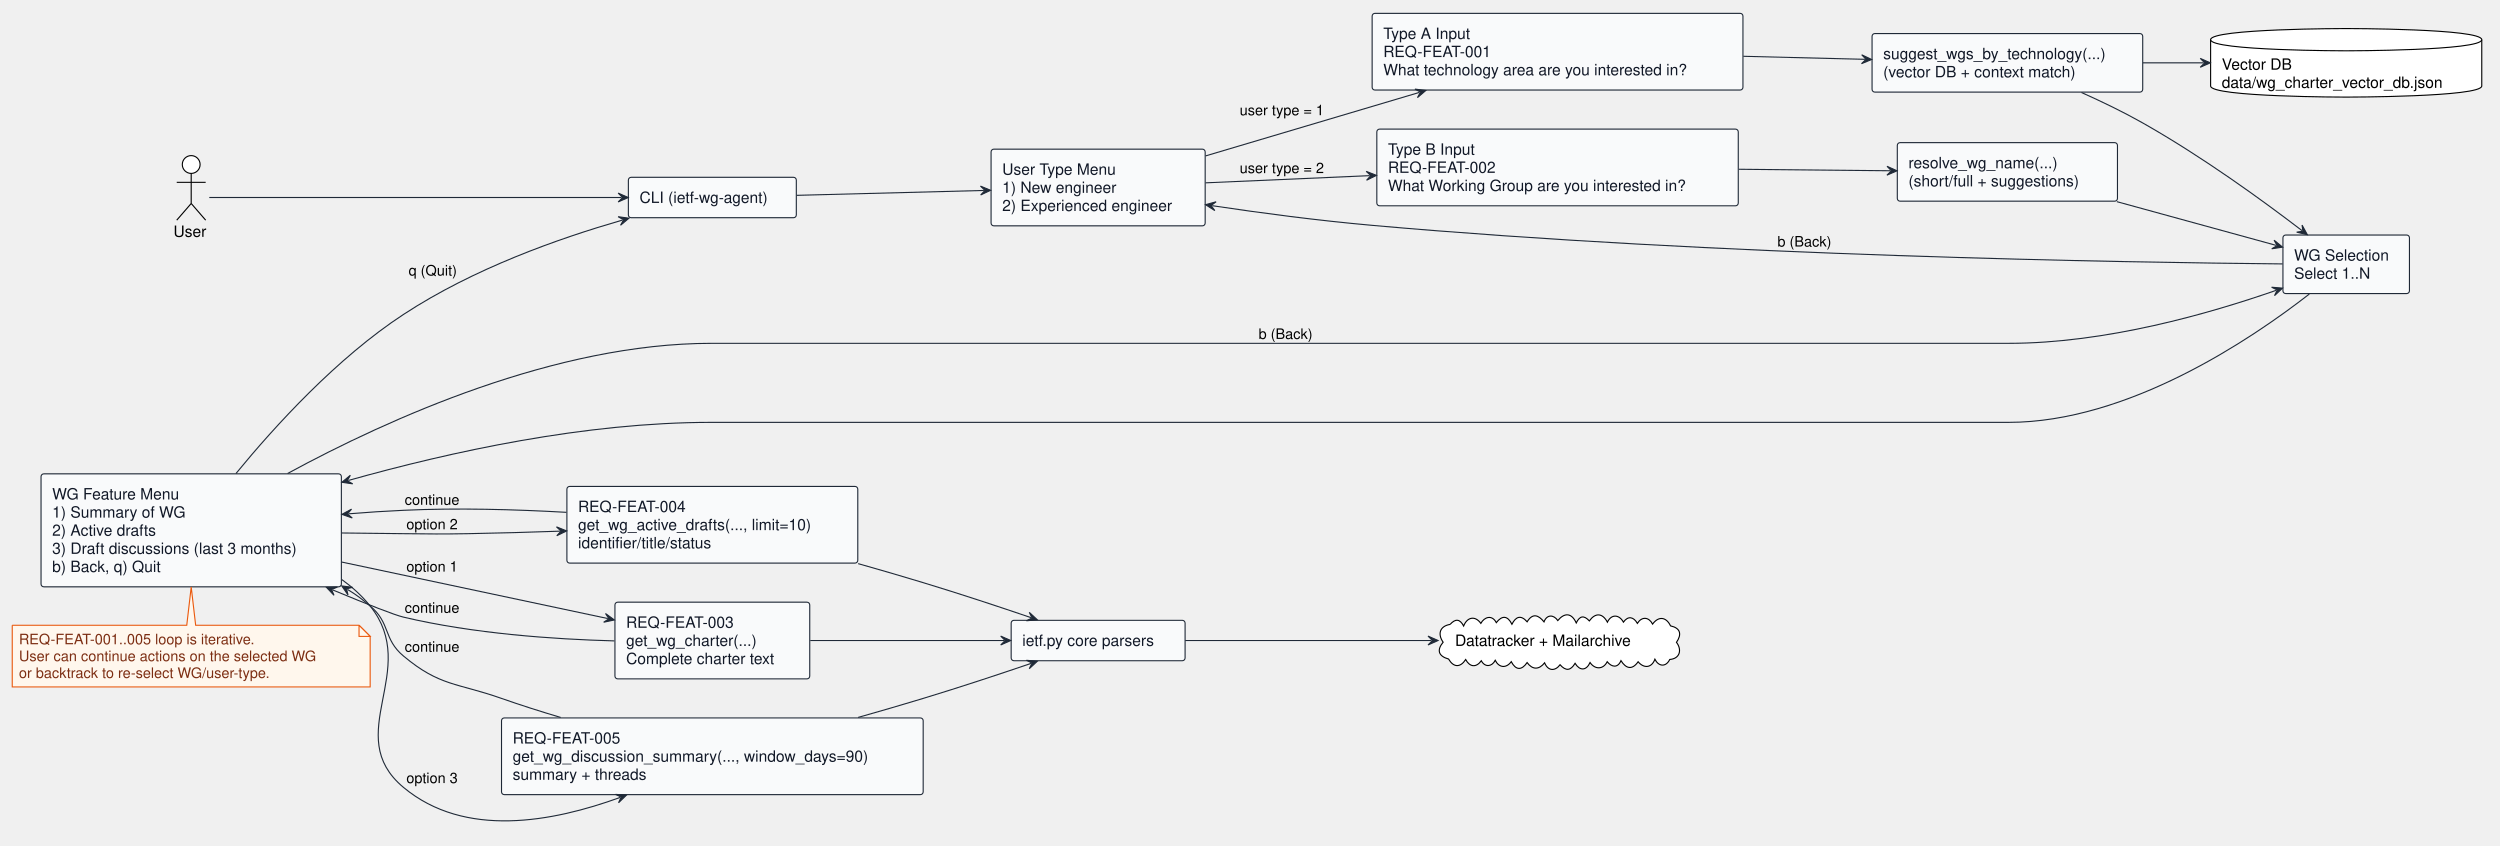
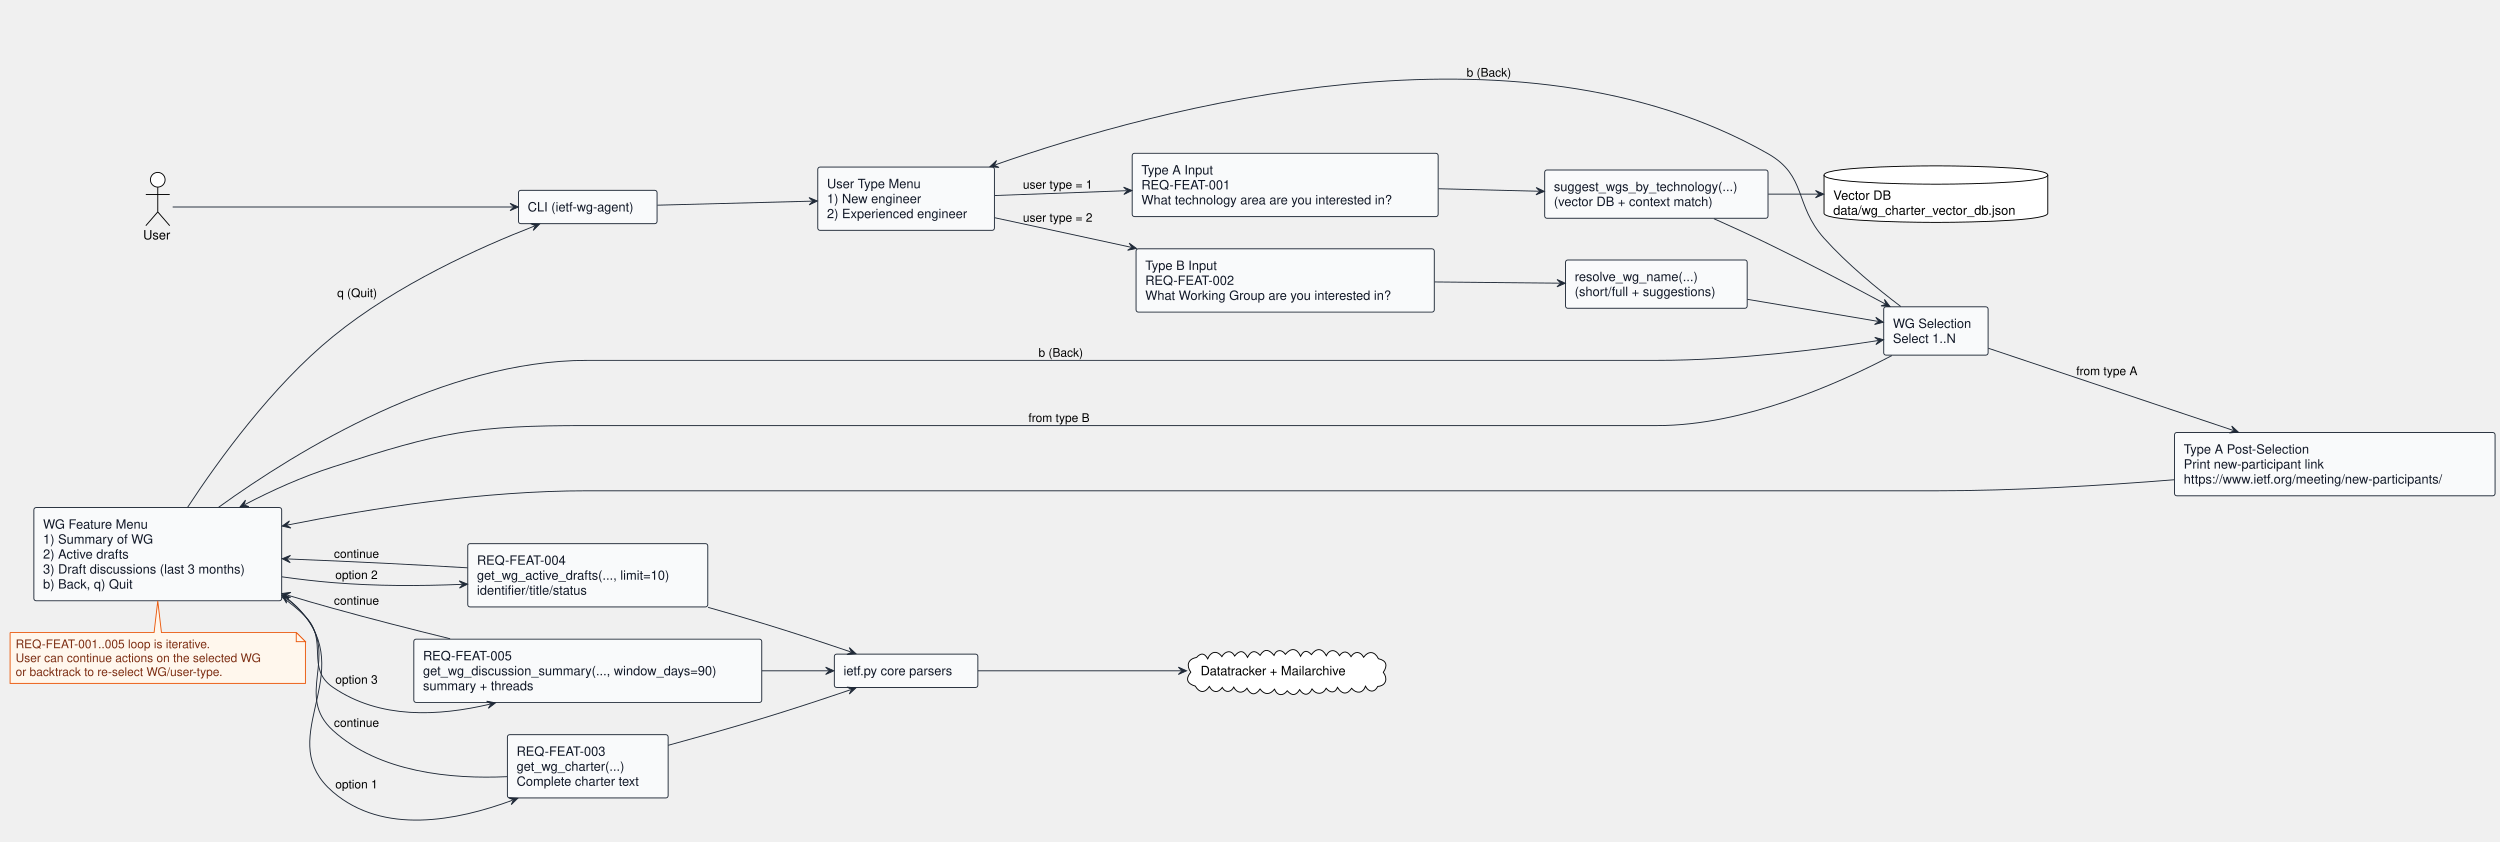
- <svg xmlns="http://www.w3.org/2000/svg" contentStyleType="text/css" data-diagram-type="DESCRIPTION" height="760px" preserveAspectRatio="none" style="width:2246px;height:760px;background:#FFFFFF;" version="1.1" viewBox="0 0 2246 760" width="2246px" zoomAndPan="magnify">
+ <svg xmlns="http://www.w3.org/2000/svg" contentStyleType="text/css" data-diagram-type="DESCRIPTION" height="916px" preserveAspectRatio="none" style="width:2722px;height:916px;background:#FFFFFF;" version="1.1" viewBox="0 0 2722 916" width="2722px" zoomAndPan="magnify">
  <defs />
  <g>
    <g class="entity" data-qualified-name="User" data-source-line="18" id="ent0002">
-       <ellipse cx="171.775" cy="147.8" fill="#FFFFFF" rx="8" ry="8" style="stroke:#000000;stroke-width:1;" />
-       <path d="M171.775,155.8 L171.775,182.8 M158.775,163.8 L184.775,163.8 M171.775,182.8 L158.775,197.8 M171.775,182.8 L184.775,197.8" fill="none" style="stroke:#000000;stroke-width:1;" />
-       <text fill="#000000" font-family="Helvetica" font-size="14" lengthAdjust="spacing" textLength="31.91" x="155.82" y="212.795">User</text>
+       <ellipse cx="171.775" cy="195.72" fill="#FFFFFF" rx="8" ry="8" style="stroke:#000000;stroke-width:1;" />
+       <path d="M171.775,203.72 L171.775,230.72 M158.775,211.72 L184.775,211.72 M171.775,230.72 L158.775,245.72 M171.775,230.72 L184.775,245.72" fill="none" style="stroke:#000000;stroke-width:1;" />
+       <text fill="#000000" font-family="Helvetica" font-size="14" lengthAdjust="spacing" textLength="31.91" x="155.82" y="260.715">User</text>
    </g>
    <g class="entity" data-qualified-name="CLI" data-source-line="19" id="ent0003">
-       <rect fill="#F9FAFB" height="36.297" rx="2.5" ry="2.5" style="stroke:#1F2937;stroke-width:1;" width="150.881" x="564.53" y="159.3" />
-       <text fill="#111827" font-family="Helvetica" font-size="14" lengthAdjust="spacing" textLength="130.881" x="574.53" y="182.295">CLI (ietf-wg-agent)</text>
+       <rect fill="#F9FAFB" height="36.297" rx="2.5" ry="2.5" style="stroke:#1F2937;stroke-width:1;" width="150.881" x="564.53" y="207.22" />
+       <text fill="#111827" font-family="Helvetica" font-size="14" lengthAdjust="spacing" textLength="130.881" x="574.53" y="230.215">CLI (ietf-wg-agent)</text>
    </g>
    <g class="entity" data-qualified-name="Menu" data-source-line="20" id="ent0004">
-       <rect fill="#F9FAFB" height="68.891" rx="2.5" ry="2.5" style="stroke:#1F2937;stroke-width:1;" width="192.348" x="890.38" y="134" />
-       <text fill="#111827" font-family="Helvetica" font-size="14" lengthAdjust="spacing" textLength="113.586" x="900.38" y="156.995">User Type Menu</text>
-       <text fill="#111827" font-family="Helvetica" font-size="14" lengthAdjust="spacing" textLength="115.924" x="900.38" y="173.292">1) New engineer</text>
-       <text fill="#111827" font-family="Helvetica" font-size="14" lengthAdjust="spacing" textLength="172.348" x="900.38" y="189.589">2) Experienced engineer</text>
+       <rect fill="#F9FAFB" height="68.891" rx="2.5" ry="2.5" style="stroke:#1F2937;stroke-width:1;" width="192.348" x="890.38" y="181.92" />
+       <text fill="#111827" font-family="Helvetica" font-size="14" lengthAdjust="spacing" textLength="113.586" x="900.38" y="204.915">User Type Menu</text>
+       <text fill="#111827" font-family="Helvetica" font-size="14" lengthAdjust="spacing" textLength="115.924" x="900.38" y="221.212">1) New engineer</text>
+       <text fill="#111827" font-family="Helvetica" font-size="14" lengthAdjust="spacing" textLength="172.348" x="900.38" y="237.509">2) Experienced engineer</text>
    </g>
    <g class="entity" data-qualified-name="TechInput" data-source-line="21" id="ent0005">
-       <rect fill="#F9FAFB" height="68.891" rx="2.5" ry="2.5" style="stroke:#1F2937;stroke-width:1;" width="333.134" x="1232.73" y="12" />
-       <text fill="#111827" font-family="Helvetica" font-size="14" lengthAdjust="spacing" textLength="89.065" x="1242.73" y="34.995">Type A Input</text>
-       <text fill="#111827" font-family="Helvetica" font-size="14" lengthAdjust="spacing" textLength="101.445" x="1242.73" y="51.292">REQ-FEAT-001</text>
-       <text fill="#111827" font-family="Helvetica" font-size="14" lengthAdjust="spacing" textLength="313.134" x="1242.73" y="67.589">What technology area are you interested in?</text>
+       <rect fill="#F9FAFB" height="68.891" rx="2.5" ry="2.5" style="stroke:#1F2937;stroke-width:1;" width="333.134" x="1232.73" y="166.92" />
+       <text fill="#111827" font-family="Helvetica" font-size="14" lengthAdjust="spacing" textLength="89.065" x="1242.73" y="189.915">Type A Input</text>
+       <text fill="#111827" font-family="Helvetica" font-size="14" lengthAdjust="spacing" textLength="101.445" x="1242.73" y="206.212">REQ-FEAT-001</text>
+       <text fill="#111827" font-family="Helvetica" font-size="14" lengthAdjust="spacing" textLength="313.134" x="1242.73" y="222.509">What technology area are you interested in?</text>
    </g>
    <g class="entity" data-qualified-name="TechMatch" data-source-line="22" id="ent0006">
-       <rect fill="#F9FAFB" height="52.594" rx="2.5" ry="2.5" style="stroke:#1F2937;stroke-width:1;" width="243.152" x="1681.86" y="30.15" />
-       <text fill="#111827" font-family="Helvetica" font-size="14" lengthAdjust="spacing" textLength="223.152" x="1691.86" y="53.145">suggest_wgs_by_technology(...)</text>
-       <text fill="#111827" font-family="Helvetica" font-size="14" lengthAdjust="spacing" textLength="202.535" x="1691.86" y="69.442">(vector DB + context match)</text>
-     </g>
-     <g class="entity" data-qualified-name="WgInput" data-source-line="23" id="ent0007">
-       <rect fill="#F9FAFB" height="68.891" rx="2.5" ry="2.5" style="stroke:#1F2937;stroke-width:1;" width="324.719" x="1236.94" y="116" />
-       <text fill="#111827" font-family="Helvetica" font-size="14" lengthAdjust="spacing" textLength="89.093" x="1246.94" y="138.995">Type B Input</text>
-       <text fill="#111827" font-family="Helvetica" font-size="14" lengthAdjust="spacing" textLength="101.445" x="1246.94" y="155.292">REQ-FEAT-002</text>
-       <text fill="#111827" font-family="Helvetica" font-size="14" lengthAdjust="spacing" textLength="304.719" x="1246.94" y="171.589">What Working Group are you interested in?</text>
-     </g>
-     <g class="entity" data-qualified-name="WgResolve" data-source-line="24" id="ent0008">
-       <rect fill="#F9FAFB" height="52.594" rx="2.5" ry="2.5" style="stroke:#1F2937;stroke-width:1;" width="197.789" x="1704.54" y="128.15" />
-       <text fill="#111827" font-family="Helvetica" font-size="14" lengthAdjust="spacing" textLength="149.331" x="1714.54" y="151.145">resolve_wg_name(...)</text>
-       <text fill="#111827" font-family="Helvetica" font-size="14" lengthAdjust="spacing" textLength="177.789" x="1714.54" y="167.442">(short/full + suggestions)</text>
-     </g>
-     <g class="entity" data-qualified-name="WgSelect" data-source-line="25" id="ent0009">
-       <rect fill="#F9FAFB" height="52.594" rx="2.5" ry="2.5" style="stroke:#1F2937;stroke-width:1;" width="113.659" x="2050.99" y="211.15" />
-       <text fill="#111827" font-family="Helvetica" font-size="14" lengthAdjust="spacing" textLength="93.659" x="2060.99" y="234.145">WG Selection</text>
-       <text fill="#111827" font-family="Helvetica" font-size="14" lengthAdjust="spacing" textLength="75.92" x="2060.99" y="250.442">Select 1..N</text>
-     </g>
-     <g class="entity" data-qualified-name="FeatureMenu" data-source-line="26" id="ent0010">
-       <rect fill="#F9FAFB" height="101.484" rx="2.5" ry="2.5" style="stroke:#1F2937;stroke-width:1;" width="269.819" x="36.87" y="425.71" />
-       <text fill="#111827" font-family="Helvetica" font-size="14" lengthAdjust="spacing" textLength="126.007" x="46.87" y="448.705">WG Feature Menu</text>
-       <text fill="#111827" font-family="Helvetica" font-size="14" lengthAdjust="spacing" textLength="133.56" x="46.87" y="465.002">1) Summary of WG</text>
-       <text fill="#111827" font-family="Helvetica" font-size="14" lengthAdjust="spacing" textLength="107.755" x="46.87" y="481.299">2) Active drafts</text>
-       <text fill="#111827" font-family="Helvetica" font-size="14" lengthAdjust="spacing" textLength="249.819" x="46.87" y="497.596">3) Draft discussions (last 3 months)</text>
-       <text fill="#111827" font-family="Helvetica" font-size="14" lengthAdjust="spacing" textLength="109.758" x="46.87" y="513.893">b) Back, q) Quit</text>
-     </g>
-     <g class="entity" data-qualified-name="Charter" data-source-line="27" id="ent0011">
-       <rect fill="#F9FAFB" height="68.891" rx="2.5" ry="2.5" style="stroke:#1F2937;stroke-width:1;" width="175.012" x="552.46" y="541" />
-       <text fill="#111827" font-family="Helvetica" font-size="14" lengthAdjust="spacing" textLength="101.445" x="562.46" y="563.995">REQ-FEAT-003</text>
-       <text fill="#111827" font-family="Helvetica" font-size="14" lengthAdjust="spacing" textLength="132.364" x="562.46" y="580.292">get_wg_charter(...)</text>
-       <text fill="#111827" font-family="Helvetica" font-size="14" lengthAdjust="spacing" textLength="155.012" x="562.46" y="596.589">Complete charter text</text>
-     </g>
-     <g class="entity" data-qualified-name="Drafts" data-source-line="28" id="ent0012">
-       <rect fill="#F9FAFB" height="68.891" rx="2.5" ry="2.5" style="stroke:#1F2937;stroke-width:1;" width="261.329" x="509.3" y="437" />
-       <text fill="#111827" font-family="Helvetica" font-size="14" lengthAdjust="spacing" textLength="101.445" x="519.3" y="459.995">REQ-FEAT-004</text>
-       <text fill="#111827" font-family="Helvetica" font-size="14" lengthAdjust="spacing" textLength="241.329" x="519.3" y="476.292">get_wg_active_drafts(..., limit=10)</text>
-       <text fill="#111827" font-family="Helvetica" font-size="14" lengthAdjust="spacing" textLength="142.652" x="519.3" y="492.589">identifier/title/status</text>
-     </g>
-     <g class="entity" data-qualified-name="Discussions" data-source-line="29" id="ent0013">
-       <rect fill="#F9FAFB" height="68.891" rx="2.5" ry="2.5" style="stroke:#1F2937;stroke-width:1;" width="378.825" x="450.56" y="645" />
-       <text fill="#111827" font-family="Helvetica" font-size="14" lengthAdjust="spacing" textLength="101.445" x="460.56" y="667.995">REQ-FEAT-005</text>
-       <text fill="#111827" font-family="Helvetica" font-size="14" lengthAdjust="spacing" textLength="358.825" x="460.56" y="684.292">get_wg_discussion_summary(..., window_days=90)</text>
-       <text fill="#111827" font-family="Helvetica" font-size="14" lengthAdjust="spacing" textLength="140.185" x="460.56" y="700.589">summary + threads</text>
-     </g>
-     <g class="entity" data-qualified-name="Core" data-source-line="30" id="ent0014">
-       <rect fill="#F9FAFB" height="36.297" rx="2.5" ry="2.5" style="stroke:#1F2937;stroke-width:1;" width="156.254" x="908.43" y="557.3" />
-       <text fill="#111827" font-family="Helvetica" font-size="14" lengthAdjust="spacing" textLength="136.254" x="918.43" y="580.295">ietf.py core parsers</text>
-     </g>
-     <g class="entity" data-qualified-name="VDB" data-source-line="31" id="ent0015">
-       <path d="M1986.01,35.65 C1986.01,25.65 2107.812,25.65 2107.812,25.65 C2107.812,25.65 2229.613,25.65 2229.613,35.65 L2229.613,77.244 C2229.613,87.244 2107.812,87.244 2107.812,87.244 C2107.812,87.244 1986.01,87.244 1986.01,77.244 L1986.01,35.65" fill="#FFFFFF" style="stroke:#000000;stroke-width:1;" />
-       <path d="M1986.01,35.65 C1986.01,45.65 2107.812,45.65 2107.812,45.65 C2107.812,45.65 2229.613,45.65 2229.613,35.65" fill="none" style="stroke:#000000;stroke-width:1;" />
-       <text fill="#000000" font-family="Helvetica" font-size="14" lengthAdjust="spacing" textLength="70.533" x="1996.01" y="62.645">Vector DB</text>
-       <text fill="#000000" font-family="Helvetica" font-size="14" lengthAdjust="spacing" textLength="223.603" x="1996.01" y="78.942">data/wg_charter_vector_db.json</text>
-     </g>
-     <g class="entity" data-qualified-name="Sources" data-source-line="32" id="ent0016">
-       <path d="M1302.747,560.979 C1307.582,555.679 1311.455,555.897 1314.939,562.377 C1318.018,554.607 1324.969,552.639 1330.377,560 C1333.603,554.229 1340.436,552.033 1344.268,559.357 C1349.639,552.586 1354.416,553.126 1358.315,560.789 C1361.83,553.883 1366.334,552.215 1371.973,558.608 C1377.024,550.466 1382.146,552.549 1387.138,558.67 C1389.711,551.909 1395.763,552.018 1399.513,557.479 C1405.719,550.099 1412.003,550.637 1416.089,559.625 C1419.286,553.276 1422.842,552.452 1427.851,557.804 C1433.358,550.27 1439.688,550.662 1444.08,558.948 C1447.774,551.346 1454.718,552.108 1458.465,558.895 C1462.825,552.9 1467.672,554.269 1471,559.998 C1475.142,553.666 1481.176,554.181 1484.702,560.657 C1490.131,553.291 1496.922,554.206 1500.806,562.27 C1509.974,564.34 1510.969,569.971 1506.141,577.082 C1511.089,583.467 1509.545,591.724 1500.109,592.471 C1496.58,599.589 1490.095,598.873 1486.751,592.29 C1483.786,600.313 1476.743,600.591 1471.687,594.526 C1466.225,602.267 1460.802,600.691 1456.281,593.551 C1453.265,600.558 1447.853,599.293 1443.914,594.521 C1440.22,601.722 1432.856,601.563 1428.523,595.249 C1424.993,602.724 1419.329,602.792 1415.046,595.958 C1411.025,602.645 1406.759,603.053 1401.563,597.223 C1396.904,603.34 1390.679,602.795 1387.678,595.505 C1382.598,601.818 1376.845,601.873 1371.95,595.281 C1366.948,602.48 1361.848,602.225 1357.703,594.465 C1353.162,600.612 1346.778,600.046 1343.315,593.265 C1340.335,599.01 1334.144,599.789 1330.808,593.64 C1326.077,600.061 1320.476,599.297 1316.761,592.556 C1311.854,599.97 1305.866,599.733 1301.412,592.094 C1292.499,589.523 1290.444,584.352 1296.507,576.934 C1291.44,569.748 1293.39,562.524 1302.747,560.979" fill="#FFFFFF" style="stroke:#000000;stroke-width:1;" />
-       <text fill="#000000" font-family="Helvetica" font-size="14" lengthAdjust="spacing" textLength="184.188" x="1307.2" y="580.295">Datatracker + Mailarchive</text>
-     </g>
-     <g class="entity" data-qualified-name="GMN40" data-source-line="65" id="ent0041">
-       <path d="M11,561.75 L11,617.148 A0,0 0 0 0 11,617.148 L332.555,617.148 A0,0 0 0 0 332.555,617.148 L332.555,571.75 L322.555,561.75 L175.78,561.75 L171.78,527.36 L167.78,561.75 L11,561.75 A0,0 0 0 0 11,561.75" fill="#FFF7ED" style="stroke:#EA580C;stroke-width:1;" />
-       <path d="M322.555,561.75 L322.555,571.75 L332.555,571.75 L322.555,561.75" fill="#FFF7ED" style="stroke:#EA580C;stroke-width:1;" />
-       <text fill="#7C2D12" font-family="Helvetica" font-size="13" lengthAdjust="spacing" textLength="236.38" x="17" y="578.817">REQ-FEAT-001..005 loop is iterative.</text>
-       <text fill="#7C2D12" font-family="Helvetica" font-size="13" lengthAdjust="spacing" textLength="300.555" x="17" y="593.95">User can continue actions on the selected WG</text>
-       <text fill="#7C2D12" font-family="Helvetica" font-size="13" lengthAdjust="spacing" textLength="257.042" x="17" y="609.082">or backtrack to re-select WG/user-type.</text>
-     </g>
-     <g class="link" data-entity-1="ent0002" data-entity-2="ent0003" data-link-type="dependency" data-source-line="34" id="lnk17">
-       <path d="M188.02,177.45 C245.54,177.45 445.77,177.45 558.35,177.45" fill="none" id="User-to-CLI" style="stroke:#1F2937;stroke-width:1;" />
-       <polygon fill="#1F2937" points="564.35,177.45,555.35,173.45,559.35,177.45,555.35,181.45,564.35,177.45" style="stroke:#1F2937;stroke-width:1;" />
-     </g>
-     <g class="link" data-entity-1="ent0003" data-entity-2="ent0004" data-link-type="dependency" data-source-line="35" id="lnk18">
-       <path d="M715.74,175.49 C766.81,174.16 828.922,172.537 883.932,171.097" fill="none" id="CLI-to-Menu" style="stroke:#1F2937;stroke-width:1;" />
-       <polygon fill="#1F2937" points="889.93,170.94,880.828,167.177,884.932,171.071,881.038,175.174,889.93,170.94" style="stroke:#1F2937;stroke-width:1;" />
-     </g>
-     <g class="link" data-entity-1="ent0004" data-entity-2="ent0005" data-link-type="dependency" data-source-line="37" id="lnk19">
-       <path d="M1083.08,140.07 C1142.1,122.54 1212.508,101.629 1275.188,83.009" fill="none" id="Menu-to-TechInput" style="stroke:#1F2937;stroke-width:1;" />
-       <polygon fill="#1F2937" points="1280.94,81.3,1271.174,80.028,1276.147,82.724,1273.452,87.697,1280.94,81.3" style="stroke:#1F2937;stroke-width:1;" />
-       <text fill="#000000" font-family="Helvetica" font-size="13" lengthAdjust="spacing" textLength="88.956" x="1113.73" y="103.517">user type = 1</text>
-     </g>
-     <g class="link" data-entity-1="ent0004" data-entity-2="ent0007" data-link-type="dependency" data-source-line="38" id="lnk20">
-       <path d="M1083.08,164.26 C1128.7,162.26 1178.586,160.072 1230.556,157.802" fill="none" id="Menu-to-WgInput" style="stroke:#1F2937;stroke-width:1;" />
-       <polygon fill="#1F2937" points="1236.55,157.54,1227.384,153.936,1231.555,157.758,1227.733,161.929,1236.55,157.54" style="stroke:#1F2937;stroke-width:1;" />
-       <text fill="#000000" font-family="Helvetica" font-size="13" lengthAdjust="spacing" textLength="88.956" x="1113.73" y="155.517">user type = 2</text>
-     </g>
-     <g class="link" data-entity-1="ent0005" data-entity-2="ent0006" data-link-type="dependency" data-source-line="40" id="lnk21">
-       <path d="M1566.18,50.57 C1604.8,51.53 1639.212,52.391 1675.462,53.291" fill="none" id="TechInput-to-TechMatch" style="stroke:#1F2937;stroke-width:1;" />
-       <polygon fill="#1F2937" points="1681.46,53.44,1672.562,49.218,1676.461,53.316,1672.363,57.215,1681.46,53.44" style="stroke:#1F2937;stroke-width:1;" />
-     </g>
-     <g class="link" data-entity-1="ent0006" data-entity-2="ent0015" data-link-type="dependency" data-source-line="41" id="lnk22">
-       <path d="M1925.25,56.45 C1945.15,56.45 1959.79,56.45 1979.7,56.45" fill="none" id="TechMatch-to-VDB" style="stroke:#1F2937;stroke-width:1;" />
-       <polygon fill="#1F2937" points="1985.7,56.45,1976.7,52.45,1980.7,56.45,1976.7,60.45,1985.7,56.45" style="stroke:#1F2937;stroke-width:1;" />
-     </g>
-     <g class="link" data-entity-1="ent0006" data-entity-2="ent0009" data-link-type="dependency" data-source-line="42" id="lnk23">
-       <path d="M1870,83.12 C1888.16,91.22 1907.65,100.61 1925.01,110.45 C1979.12,141.1 2032.544,179.975 2068.134,207.195" fill="none" id="TechMatch-to-WgSelect" style="stroke:#1F2937;stroke-width:1;" />
-       <polygon fill="#1F2937" points="2072.9,210.84,2068.181,202.195,2068.928,207.803,2063.321,208.55,2072.9,210.84" style="stroke:#1F2937;stroke-width:1;" />
-     </g>
-     <g class="link" data-entity-1="ent0007" data-entity-2="ent0008" data-link-type="dependency" data-source-line="44" id="lnk24">
-       <path d="M1562.12,152.06 C1610.25,152.54 1655.49,152.991 1698.25,153.411" fill="none" id="WgInput-to-WgResolve" style="stroke:#1F2937;stroke-width:1;" />
-       <polygon fill="#1F2937" points="1704.25,153.47,1695.29,149.382,1699.25,153.421,1695.211,157.381,1704.25,153.47" style="stroke:#1F2937;stroke-width:1;" />
-     </g>
-     <g class="link" data-entity-1="ent0008" data-entity-2="ent0009" data-link-type="dependency" data-source-line="45" id="lnk25">
-       <path d="M1901.78,181.17 C1950.98,194.67 2003.154,208.992 2044.874,220.442" fill="none" id="WgResolve-to-WgSelect" style="stroke:#1F2937;stroke-width:1;" />
-       <polygon fill="#1F2937" points="2050.66,222.03,2043.04,215.791,2045.838,220.707,2040.922,223.505,2050.66,222.03" style="stroke:#1F2937;stroke-width:1;" />
-     </g>
-     <g class="link" data-entity-1="ent0009" data-entity-2="ent0010" data-link-type="dependency" data-source-line="47" id="lnk26">
-       <path d="M2074.7,264.16 C2021.86,305.29 1911.73,379.45 1804.44,379.45 C638.97,379.45 638.97,379.45 638.97,379.45 C525.4,379.45 405.247,405.76 312.927,431.65" fill="none" id="WgSelect-to-FeatureMenu" style="stroke:#1F2937;stroke-width:1;" />
-       <polygon fill="#1F2937" points="307.15,433.27,316.896,434.691,311.964,431.92,314.736,426.988,307.15,433.27" style="stroke:#1F2937;stroke-width:1;" />
-     </g>
-     <g class="link" data-entity-1="ent0010" data-entity-2="ent0009" data-link-type="dependency" data-source-line="60" id="lnk37">
-       <path d="M258.39,425.36 C349.47,375.93 499.38,308.45 638.97,308.45 C638.97,308.45 638.97,308.45 1804.44,308.45 C1892.2,308.45 1984.914,281.723 2044.954,260.822" fill="none" id="FeatureMenu-to-WgSelect" style="stroke:#1F2937;stroke-width:1;" />
-       <polygon fill="#1F2937" points="2050.62,258.85,2040.805,258.031,2045.898,260.494,2043.435,265.586,2050.62,258.85" style="stroke:#1F2937;stroke-width:1;" />
-       <text fill="#000000" font-family="Helvetica" font-size="13" lengthAdjust="spacing" textLength="54.088" x="1130.73" y="304.517">b (Back)</text>
-     </g>
-     <g class="link" data-entity-1="ent0010" data-entity-2="ent0011" data-link-type="dependency" data-source-line="48" id="lnk27">
-       <path d="M306.99,504.95 C385.81,521.69 477.261,541.104 546.101,555.723" fill="none" id="FeatureMenu-to-Charter" style="stroke:#1F2937;stroke-width:1;" />
-       <polygon fill="#1F2937" points="551.97,556.97,543.997,551.188,547.079,555.931,542.335,559.013,551.97,556.97" style="stroke:#1F2937;stroke-width:1;" />
-       <text fill="#000000" font-family="Helvetica" font-size="13" lengthAdjust="spacing" textLength="53.511" x="365.06" y="513.517">option 1</text>
-     </g>
-     <g class="link" data-entity-1="ent0011" data-entity-2="ent0010" data-link-type="dependency" data-source-line="57" id="lnk34">
-       <path d="M551.99,575.79 C497.01,574.31 424.84,569.22 362.56,554.45 C354.28,552.48 331.313,543.426 298.813,529.966" fill="none" id="Charter-to-FeatureMenu" style="stroke:#1F2937;stroke-width:1;" />
-       <polygon fill="#1F2937" points="293.27,527.67,300.055,534.809,297.889,529.583,303.116,527.418,293.27,527.67" style="stroke:#1F2937;stroke-width:1;" />
-       <text fill="#000000" font-family="Helvetica" font-size="13" lengthAdjust="spacing" textLength="56.526" x="363.56" y="550.517">continue</text>
-     </g>
-     <g class="link" data-entity-1="ent0010" data-entity-2="ent0012" data-link-type="dependency" data-source-line="49" id="lnk28">
-       <path d="M307.04,478.83 C325.68,479.09 344.6,479.31 362.56,479.45 C388.33,479.65 394.78,479.92 420.56,479.45 C449.2,478.92 473.944,478.22 503.064,477.2" fill="none" id="FeatureMenu-to-Drafts" style="stroke:#1F2937;stroke-width:1;" />
-       <polygon fill="#1F2937" points="509.06,476.99,499.925,473.308,504.063,477.165,500.205,481.303,509.06,476.99" style="stroke:#1F2937;stroke-width:1;" />
-       <text fill="#000000" font-family="Helvetica" font-size="13" lengthAdjust="spacing" textLength="53.511" x="365.06" y="475.517">option 2</text>
-     </g>
-     <g class="link" data-entity-1="ent0012" data-entity-2="ent0010" data-link-type="dependency" data-source-line="58" id="lnk35">
-       <path d="M508.9,460.28 C462.69,457.65 410.3,456.19 362.56,458.45 C344.62,459.3 331.75,460.101 313.16,461.621" fill="none" id="Drafts-to-FeatureMenu" style="stroke:#1F2937;stroke-width:1;" />
-       <polygon fill="#1F2937" points="307.18,462.11,316.476,465.363,312.163,461.702,315.824,457.39,307.18,462.11" style="stroke:#1F2937;stroke-width:1;" />
-       <text fill="#000000" font-family="Helvetica" font-size="13" lengthAdjust="spacing" textLength="56.526" x="363.56" y="453.517">continue</text>
-     </g>
-     <g class="link" data-entity-1="ent0010" data-entity-2="ent0013" data-link-type="dependency" data-source-line="50" id="lnk29">
-       <path d="M307.09,520.68 C316.61,527.51 325.3,535.39 332.56,544.45 C378.6,601.95 305.95,660.31 362.56,707.45 C417.6,753.28 496.151,738.568 557.16,716.408" fill="none" id="FeatureMenu-to-Discussions" style="stroke:#1F2937;stroke-width:1;" />
-       <polygon fill="#1F2937" points="562.8,714.36,552.975,713.673,558.1,716.067,555.706,721.192,562.8,714.36" style="stroke:#1F2937;stroke-width:1;" />
-       <text fill="#000000" font-family="Helvetica" font-size="13" lengthAdjust="spacing" textLength="53.511" x="365.06" y="703.517">option 3</text>
-     </g>
-     <g class="link" data-entity-1="ent0013" data-entity-2="ent0010" data-link-type="dependency" data-source-line="59" id="lnk36">
-       <path d="M503.69,644.55 C485.71,639.2 467.6,633.45 450.56,627.45 C410.37,613.3 395.27,616.74 362.56,589.45 C344.1,574.05 351.05,559.8 332.56,544.45 C324.67,537.9 321.181,535.026 312.171,529.526" fill="none" id="Discussions-to-FeatureMenu" style="stroke:#1F2937;stroke-width:1;" />
-       <polygon fill="#1F2937" points="307.05,526.4,312.648,534.503,311.318,529.005,316.816,527.675,307.05,526.4" style="stroke:#1F2937;stroke-width:1;" />
-       <text fill="#000000" font-family="Helvetica" font-size="13" lengthAdjust="spacing" textLength="56.526" x="363.56" y="585.517">continue</text>
-     </g>
-     <g class="link" data-entity-1="ent0011" data-entity-2="ent0014" data-link-type="dependency" data-source-line="52" id="lnk30">
-       <path d="M727.92,575.45 C783.35,575.45 848.54,575.45 902.03,575.45" fill="none" id="Charter-to-Core" style="stroke:#1F2937;stroke-width:1;" />
-       <polygon fill="#1F2937" points="908.03,575.45,899.03,571.45,903.03,575.45,899.03,579.45,908.03,575.45" style="stroke:#1F2937;stroke-width:1;" />
-     </g>
-     <g class="link" data-entity-1="ent0012" data-entity-2="ent0014" data-link-type="dependency" data-source-line="53" id="lnk31">
-       <path d="M770.96,506.37 C790.58,511.92 810.55,517.72 829.38,523.45 C863.69,533.89 896.21,544.656 926.25,554.886" fill="none" id="Drafts-to-Core" style="stroke:#1F2937;stroke-width:1;" />
-       <polygon fill="#1F2937" points="931.93,556.82,924.7,550.132,927.197,555.208,922.121,557.705,931.93,556.82" style="stroke:#1F2937;stroke-width:1;" />
-     </g>
-     <g class="link" data-entity-1="ent0013" data-entity-2="ent0014" data-link-type="dependency" data-source-line="54" id="lnk32">
-       <path d="M770.96,644.53 C790.58,638.98 810.55,633.18 829.38,627.45 C863.69,617.01 896.211,606.246 926.251,596.006" fill="none" id="Discussions-to-Core" style="stroke:#1F2937;stroke-width:1;" />
-       <polygon fill="#1F2937" points="931.93,594.07,922.121,593.188,927.197,595.683,924.702,600.76,931.93,594.07" style="stroke:#1F2937;stroke-width:1;" />
-     </g>
-     <g class="link" data-entity-1="ent0014" data-entity-2="ent0016" data-link-type="dependency" data-source-line="55" id="lnk33">
-       <path d="M1064.81,575.45 C1128.95,575.45 1214.85,575.45 1285.93,575.45" fill="none" id="Core-to-Sources" style="stroke:#1F2937;stroke-width:1;" />
-       <polygon fill="#1F2937" points="1291.93,575.45,1282.93,571.45,1286.93,575.45,1282.93,579.45,1291.93,575.45" style="stroke:#1F2937;stroke-width:1;" />
-     </g>
-     <g class="link" data-entity-1="ent0009" data-entity-2="ent0004" data-link-type="dependency" data-source-line="61" id="lnk38">
-       <path d="M2050.71,237.1 C1911.78,235.83 1540.76,229.91 1232.73,202.45 C1183.18,198.03 1134.254,191.547 1089.004,184.786" fill="none" id="WgSelect-to-Menu" style="stroke:#1F2937;stroke-width:1;" />
-       <polygon fill="#1F2937" points="1083.07,183.9,1091.38,189.186,1088.015,184.639,1092.562,181.274,1083.07,183.9" style="stroke:#1F2937;stroke-width:1;" />
-       <text fill="#000000" font-family="Helvetica" font-size="13" lengthAdjust="spacing" textLength="54.088" x="1596.86" y="221.517">b (Back)</text>
-     </g>
-     <g class="link" data-entity-1="ent0010" data-entity-2="ent0003" data-link-type="dependency" data-source-line="62" id="lnk39">
-       <path d="M211.98,425.41 C247.34,382.31 302.84,321.55 362.56,282.45 C425.47,241.25 501.135,214.484 559.285,197.694" fill="none" id="FeatureMenu-to-CLI" style="stroke:#1F2937;stroke-width:1;" />
-       <polygon fill="#1F2937" points="565.05,196.03,555.294,194.684,560.246,197.417,557.513,202.37,565.05,196.03" style="stroke:#1F2937;stroke-width:1;" />
-       <text fill="#000000" font-family="Helvetica" font-size="13" lengthAdjust="spacing" textLength="49.709" x="367.06" y="247.517">q (Quit)</text>
+       <rect fill="#F9FAFB" height="52.594" rx="2.5" ry="2.5" style="stroke:#1F2937;stroke-width:1;" width="243.152" x="1681.86" y="185.07" />
+       <text fill="#111827" font-family="Helvetica" font-size="14" lengthAdjust="spacing" textLength="223.152" x="1691.86" y="208.065">suggest_wgs_by_technology(...)</text>
+       <text fill="#111827" font-family="Helvetica" font-size="14" lengthAdjust="spacing" textLength="202.535" x="1691.86" y="224.362">(vector DB + context match)</text>
+     </g>
+     <g class="entity" data-qualified-name="TypeAHelp" data-source-line="23" id="ent0007">
+       <rect fill="#F9FAFB" height="68.891" rx="2.5" ry="2.5" style="stroke:#1F2937;stroke-width:1;" width="349.014" x="2367.62" y="470.92" />
+       <text fill="#111827" font-family="Helvetica" font-size="14" lengthAdjust="spacing" textLength="152.175" x="2377.62" y="493.915">Type A Post-Selection</text>
+       <text fill="#111827" font-family="Helvetica" font-size="14" lengthAdjust="spacing" textLength="176.114" x="2377.62" y="510.212">Print new-participant link</text>
+       <text fill="#111827" font-family="Helvetica" font-size="14" lengthAdjust="spacing" textLength="329.014" x="2377.62" y="526.509">https://www.ietf.org/meeting/new-participants/</text>
+     </g>
+     <g class="entity" data-qualified-name="WgInput" data-source-line="24" id="ent0008">
+       <rect fill="#F9FAFB" height="68.891" rx="2.5" ry="2.5" style="stroke:#1F2937;stroke-width:1;" width="324.719" x="1236.94" y="270.92" />
+       <text fill="#111827" font-family="Helvetica" font-size="14" lengthAdjust="spacing" textLength="89.093" x="1246.94" y="293.915">Type B Input</text>
+       <text fill="#111827" font-family="Helvetica" font-size="14" lengthAdjust="spacing" textLength="101.445" x="1246.94" y="310.212">REQ-FEAT-002</text>
+       <text fill="#111827" font-family="Helvetica" font-size="14" lengthAdjust="spacing" textLength="304.719" x="1246.94" y="326.509">What Working Group are you interested in?</text>
+     </g>
+     <g class="entity" data-qualified-name="WgResolve" data-source-line="25" id="ent0009">
+       <rect fill="#F9FAFB" height="52.594" rx="2.5" ry="2.5" style="stroke:#1F2937;stroke-width:1;" width="197.789" x="1704.54" y="283.07" />
+       <text fill="#111827" font-family="Helvetica" font-size="14" lengthAdjust="spacing" textLength="149.331" x="1714.54" y="306.065">resolve_wg_name(...)</text>
+       <text fill="#111827" font-family="Helvetica" font-size="14" lengthAdjust="spacing" textLength="177.789" x="1714.54" y="322.362">(short/full + suggestions)</text>
+     </g>
+     <g class="entity" data-qualified-name="WgSelect" data-source-line="26" id="ent0010">
+       <rect fill="#F9FAFB" height="52.594" rx="2.5" ry="2.5" style="stroke:#1F2937;stroke-width:1;" width="113.659" x="2050.99" y="334.07" />
+       <text fill="#111827" font-family="Helvetica" font-size="14" lengthAdjust="spacing" textLength="93.659" x="2060.99" y="357.065">WG Selection</text>
+       <text fill="#111827" font-family="Helvetica" font-size="14" lengthAdjust="spacing" textLength="75.92" x="2060.99" y="373.362">Select 1..N</text>
+     </g>
+     <g class="entity" data-qualified-name="FeatureMenu" data-source-line="27" id="ent0011">
+       <rect fill="#F9FAFB" height="101.484" rx="2.5" ry="2.5" style="stroke:#1F2937;stroke-width:1;" width="269.819" x="36.87" y="552.63" />
+       <text fill="#111827" font-family="Helvetica" font-size="14" lengthAdjust="spacing" textLength="126.007" x="46.87" y="575.625">WG Feature Menu</text>
+       <text fill="#111827" font-family="Helvetica" font-size="14" lengthAdjust="spacing" textLength="133.56" x="46.87" y="591.922">1) Summary of WG</text>
+       <text fill="#111827" font-family="Helvetica" font-size="14" lengthAdjust="spacing" textLength="107.755" x="46.87" y="608.219">2) Active drafts</text>
+       <text fill="#111827" font-family="Helvetica" font-size="14" lengthAdjust="spacing" textLength="249.819" x="46.87" y="624.516">3) Draft discussions (last 3 months)</text>
+       <text fill="#111827" font-family="Helvetica" font-size="14" lengthAdjust="spacing" textLength="109.758" x="46.87" y="640.813">b) Back, q) Quit</text>
+     </g>
+     <g class="entity" data-qualified-name="Charter" data-source-line="28" id="ent0012">
+       <rect fill="#F9FAFB" height="68.891" rx="2.5" ry="2.5" style="stroke:#1F2937;stroke-width:1;" width="175.012" x="552.46" y="799.92" />
+       <text fill="#111827" font-family="Helvetica" font-size="14" lengthAdjust="spacing" textLength="101.445" x="562.46" y="822.915">REQ-FEAT-003</text>
+       <text fill="#111827" font-family="Helvetica" font-size="14" lengthAdjust="spacing" textLength="132.364" x="562.46" y="839.212">get_wg_charter(...)</text>
+       <text fill="#111827" font-family="Helvetica" font-size="14" lengthAdjust="spacing" textLength="155.012" x="562.46" y="855.509">Complete charter text</text>
+     </g>
+     <g class="entity" data-qualified-name="Drafts" data-source-line="29" id="ent0013">
+       <rect fill="#F9FAFB" height="68.891" rx="2.5" ry="2.5" style="stroke:#1F2937;stroke-width:1;" width="261.329" x="509.3" y="591.92" />
+       <text fill="#111827" font-family="Helvetica" font-size="14" lengthAdjust="spacing" textLength="101.445" x="519.3" y="614.915">REQ-FEAT-004</text>
+       <text fill="#111827" font-family="Helvetica" font-size="14" lengthAdjust="spacing" textLength="241.329" x="519.3" y="631.212">get_wg_active_drafts(..., limit=10)</text>
+       <text fill="#111827" font-family="Helvetica" font-size="14" lengthAdjust="spacing" textLength="142.652" x="519.3" y="647.509">identifier/title/status</text>
+     </g>
+     <g class="entity" data-qualified-name="Discussions" data-source-line="30" id="ent0014">
+       <rect fill="#F9FAFB" height="68.891" rx="2.5" ry="2.5" style="stroke:#1F2937;stroke-width:1;" width="378.825" x="450.56" y="695.92" />
+       <text fill="#111827" font-family="Helvetica" font-size="14" lengthAdjust="spacing" textLength="101.445" x="460.56" y="718.915">REQ-FEAT-005</text>
+       <text fill="#111827" font-family="Helvetica" font-size="14" lengthAdjust="spacing" textLength="358.825" x="460.56" y="735.212">get_wg_discussion_summary(..., window_days=90)</text>
+       <text fill="#111827" font-family="Helvetica" font-size="14" lengthAdjust="spacing" textLength="140.185" x="460.56" y="751.509">summary + threads</text>
+     </g>
+     <g class="entity" data-qualified-name="Core" data-source-line="31" id="ent0015">
+       <rect fill="#F9FAFB" height="36.297" rx="2.5" ry="2.5" style="stroke:#1F2937;stroke-width:1;" width="156.254" x="908.43" y="712.22" />
+       <text fill="#111827" font-family="Helvetica" font-size="14" lengthAdjust="spacing" textLength="136.254" x="918.43" y="735.215">ietf.py core parsers</text>
+     </g>
+     <g class="entity" data-qualified-name="VDB" data-source-line="32" id="ent0016">
+       <path d="M1986.01,190.57 C1986.01,180.57 2107.812,180.57 2107.812,180.57 C2107.812,180.57 2229.613,180.57 2229.613,190.57 L2229.613,232.164 C2229.613,242.164 2107.812,242.164 2107.812,242.164 C2107.812,242.164 1986.01,242.164 1986.01,232.164 L1986.01,190.57" fill="#FFFFFF" style="stroke:#000000;stroke-width:1;" />
+       <path d="M1986.01,190.57 C1986.01,200.57 2107.812,200.57 2107.812,200.57 C2107.812,200.57 2229.613,200.57 2229.613,190.57" fill="none" style="stroke:#000000;stroke-width:1;" />
+       <text fill="#000000" font-family="Helvetica" font-size="14" lengthAdjust="spacing" textLength="70.533" x="1996.01" y="217.565">Vector DB</text>
+       <text fill="#000000" font-family="Helvetica" font-size="14" lengthAdjust="spacing" textLength="223.603" x="1996.01" y="233.862">data/wg_charter_vector_db.json</text>
+     </g>
+     <g class="entity" data-qualified-name="Sources" data-source-line="33" id="ent0017">
+       <path d="M1302.747,715.899 C1307.582,710.599 1311.455,710.817 1314.939,717.297 C1318.018,709.528 1324.969,707.559 1330.377,714.92 C1333.603,709.149 1340.436,706.953 1344.268,714.277 C1349.639,707.506 1354.416,708.046 1358.315,715.709 C1361.83,708.803 1366.334,707.135 1371.973,713.528 C1377.024,705.386 1382.146,707.469 1387.138,713.591 C1389.711,706.829 1395.763,706.938 1399.513,712.399 C1405.719,705.019 1412.003,705.557 1416.089,714.545 C1419.286,708.196 1422.842,707.372 1427.851,712.724 C1433.358,705.19 1439.688,705.582 1444.08,713.868 C1447.774,706.266 1454.718,707.028 1458.465,713.815 C1462.825,707.82 1467.672,709.188 1471,714.918 C1475.142,708.586 1481.176,709.101 1484.702,715.577 C1490.131,708.211 1496.922,709.126 1500.806,717.19 C1509.974,719.26 1510.969,724.891 1506.141,732.002 C1511.089,738.387 1509.545,746.644 1500.109,747.391 C1496.58,754.509 1490.095,753.793 1486.751,747.21 C1483.786,755.234 1476.743,755.511 1471.687,749.446 C1466.225,757.187 1460.802,755.611 1456.281,748.471 C1453.265,755.478 1447.853,754.213 1443.914,749.441 C1440.22,756.643 1432.856,756.483 1428.523,750.169 C1424.993,757.644 1419.329,757.712 1415.046,750.878 C1411.025,757.565 1406.759,757.973 1401.563,752.143 C1396.904,758.26 1390.679,757.715 1387.678,750.425 C1382.598,756.738 1376.845,756.793 1371.95,750.201 C1366.948,757.399 1361.848,757.145 1357.703,749.385 C1353.162,755.532 1346.778,754.966 1343.315,748.185 C1340.335,753.93 1334.144,754.709 1330.808,748.56 C1326.077,754.981 1320.476,754.217 1316.761,747.476 C1311.854,754.89 1305.866,754.653 1301.412,747.014 C1292.499,744.443 1290.444,739.272 1296.507,731.854 C1291.44,724.668 1293.39,717.444 1302.747,715.899" fill="#FFFFFF" style="stroke:#000000;stroke-width:1;" />
+       <text fill="#000000" font-family="Helvetica" font-size="14" lengthAdjust="spacing" textLength="184.188" x="1307.2" y="735.215">Datatracker + Mailarchive</text>
+     </g>
+     <g class="entity" data-qualified-name="GMN43" data-source-line="68" id="ent0044">
+       <path d="M11,688.67 L11,744.068 A0,0 0 0 0 11,744.068 L332.555,744.068 A0,0 0 0 0 332.555,744.068 L332.555,698.67 L322.555,688.67 L175.78,688.67 L171.78,654.28 L167.78,688.67 L11,688.67 A0,0 0 0 0 11,688.67" fill="#FFF7ED" style="stroke:#EA580C;stroke-width:1;" />
+       <path d="M322.555,688.67 L322.555,698.67 L332.555,698.67 L322.555,688.67" fill="#FFF7ED" style="stroke:#EA580C;stroke-width:1;" />
+       <text fill="#7C2D12" font-family="Helvetica" font-size="13" lengthAdjust="spacing" textLength="236.38" x="17" y="705.737">REQ-FEAT-001..005 loop is iterative.</text>
+       <text fill="#7C2D12" font-family="Helvetica" font-size="13" lengthAdjust="spacing" textLength="300.555" x="17" y="720.87">User can continue actions on the selected WG</text>
+       <text fill="#7C2D12" font-family="Helvetica" font-size="13" lengthAdjust="spacing" textLength="257.042" x="17" y="736.003">or backtrack to re-select WG/user-type.</text>
+     </g>
+     <g class="link" data-entity-1="ent0002" data-entity-2="ent0003" data-link-type="dependency" data-source-line="35" id="lnk18">
+       <path d="M188.02,225.37 C245.54,225.37 445.77,225.37 558.35,225.37" fill="none" id="User-to-CLI" style="stroke:#1F2937;stroke-width:1;" />
+       <polygon fill="#1F2937" points="564.35,225.37,555.35,221.37,559.35,225.37,555.35,229.37,564.35,225.37" style="stroke:#1F2937;stroke-width:1;" />
+     </g>
+     <g class="link" data-entity-1="ent0003" data-entity-2="ent0004" data-link-type="dependency" data-source-line="36" id="lnk19">
+       <path d="M715.74,223.41 C766.81,222.08 828.922,220.457 883.932,219.017" fill="none" id="CLI-to-Menu" style="stroke:#1F2937;stroke-width:1;" />
+       <polygon fill="#1F2937" points="889.93,218.86,880.828,215.097,884.932,218.991,881.038,223.094,889.93,218.86" style="stroke:#1F2937;stroke-width:1;" />
+     </g>
+     <g class="link" data-entity-1="ent0004" data-entity-2="ent0005" data-link-type="dependency" data-source-line="38" id="lnk20">
+       <path d="M1083.08,212.88 C1127.52,211.26 1175.684,209.5 1226.494,207.639" fill="none" id="Menu-to-TechInput" style="stroke:#1F2937;stroke-width:1;" />
+       <polygon fill="#1F2937" points="1232.49,207.42,1223.35,203.752,1227.493,207.603,1223.642,211.747,1232.49,207.42" style="stroke:#1F2937;stroke-width:1;" />
+       <text fill="#000000" font-family="Helvetica" font-size="13" lengthAdjust="spacing" textLength="88.956" x="1113.73" y="205.437">user type = 1</text>
+     </g>
+     <g class="link" data-entity-1="ent0004" data-entity-2="ent0008" data-link-type="dependency" data-source-line="39" id="lnk21">
+       <path d="M1083.08,237.07 C1128.94,247 1179.296,257.92 1231.496,269.229" fill="none" id="Menu-to-WgInput" style="stroke:#1F2937;stroke-width:1;" />
+       <polygon fill="#1F2937" points="1237.36,270.5,1229.411,264.685,1232.473,269.441,1227.717,272.503,1237.36,270.5" style="stroke:#1F2937;stroke-width:1;" />
+       <text fill="#000000" font-family="Helvetica" font-size="13" lengthAdjust="spacing" textLength="88.956" x="1113.73" y="241.437">user type = 2</text>
+     </g>
+     <g class="link" data-entity-1="ent0005" data-entity-2="ent0006" data-link-type="dependency" data-source-line="41" id="lnk22">
+       <path d="M1566.18,205.49 C1604.8,206.45 1639.212,207.311 1675.462,208.211" fill="none" id="TechInput-to-TechMatch" style="stroke:#1F2937;stroke-width:1;" />
+       <polygon fill="#1F2937" points="1681.46,208.36,1672.562,204.138,1676.461,208.236,1672.363,212.135,1681.46,208.36" style="stroke:#1F2937;stroke-width:1;" />
+     </g>
+     <g class="link" data-entity-1="ent0006" data-entity-2="ent0016" data-link-type="dependency" data-source-line="42" id="lnk23">
+       <path d="M1925.25,211.37 C1945.15,211.37 1959.79,211.37 1979.7,211.37" fill="none" id="TechMatch-to-VDB" style="stroke:#1F2937;stroke-width:1;" />
+       <polygon fill="#1F2937" points="1985.7,211.37,1976.7,207.37,1980.7,211.37,1976.7,215.37,1985.7,211.37" style="stroke:#1F2937;stroke-width:1;" />
+     </g>
+     <g class="link" data-entity-1="ent0006" data-entity-2="ent0010" data-link-type="dependency" data-source-line="43" id="lnk24">
+       <path d="M1866.11,238.13 C1885.11,246.6 1906.02,256.16 1925.01,265.37 C1970.52,287.42 2016.193,311.403 2052.553,330.913" fill="none" id="TechMatch-to-WgSelect" style="stroke:#1F2937;stroke-width:1;" />
+       <polygon fill="#1F2937" points="2057.84,333.75,2051.801,325.97,2053.434,331.386,2048.018,333.019,2057.84,333.75" style="stroke:#1F2937;stroke-width:1;" />
+     </g>
+     <g class="link" data-entity-1="ent0010" data-entity-2="ent0007" data-link-type="dependency" data-source-line="44" id="lnk25">
+       <path d="M2164.89,379.17 C2233.66,402.24 2345.912,439.892 2431.441,468.582" fill="none" id="WgSelect-to-TypeAHelp" style="stroke:#1F2937;stroke-width:1;" />
+       <polygon fill="#1F2937" points="2437.13,470.49,2429.869,463.836,2432.39,468.9,2427.325,471.42,2437.13,470.49" style="stroke:#1F2937;stroke-width:1;" />
+       <text fill="#000000" font-family="Helvetica" font-size="13" lengthAdjust="spacing" textLength="76.737" x="2260.62" y="408.437">from type A</text>
+     </g>
+     <g class="link" data-entity-1="ent0007" data-entity-2="ent0011" data-link-type="dependency" data-source-line="45" id="lnk26">
+       <path d="M2367.24,522.36 C2288.43,528.69 2194.01,534.37 2108.82,534.37 C638.97,534.37 638.97,534.37 638.97,534.37 C526.26,534.37 405.755,553.179 313.035,571.629" fill="none" id="TypeAHelp-to-FeatureMenu" style="stroke:#1F2937;stroke-width:1;" />
+       <polygon fill="#1F2937" points="307.15,572.8,316.758,574.967,312.054,571.824,315.196,567.12,307.15,572.8" style="stroke:#1F2937;stroke-width:1;" />
+     </g>
+     <g class="link" data-entity-1="ent0008" data-entity-2="ent0009" data-link-type="dependency" data-source-line="47" id="lnk27">
+       <path d="M1562.12,306.98 C1610.25,307.46 1655.49,307.911 1698.25,308.331" fill="none" id="WgInput-to-WgResolve" style="stroke:#1F2937;stroke-width:1;" />
+       <polygon fill="#1F2937" points="1704.25,308.39,1695.29,304.302,1699.25,308.341,1695.211,312.301,1704.25,308.39" style="stroke:#1F2937;stroke-width:1;" />
+     </g>
+     <g class="link" data-entity-1="ent0009" data-entity-2="ent0010" data-link-type="dependency" data-source-line="48" id="lnk28">
+       <path d="M1902.61,325.93 C1951.59,334.19 2003.143,342.883 2044.613,349.873" fill="none" id="WgResolve-to-WgSelect" style="stroke:#1F2937;stroke-width:1;" />
+       <polygon fill="#1F2937" points="2050.53,350.87,2042.32,345.43,2045.6,350.039,2040.99,353.318,2050.53,350.87" style="stroke:#1F2937;stroke-width:1;" />
+     </g>
+     <g class="link" data-entity-1="ent0010" data-entity-2="ent0011" data-link-type="dependency" data-source-line="49" id="lnk29">
+       <path d="M2059.8,387.16 C2001.73,417.68 1898.99,463.37 1804.44,463.37 C638.97,463.37 638.97,463.37 638.97,463.37 C514.5,463.37 480.98,470.07 362.56,508.37 C328.2,519.48 297.667,533.238 266.477,549.408" fill="none" id="WgSelect-to-FeatureMenu" style="stroke:#1F2937;stroke-width:1;" />
+       <polygon fill="#1F2937" points="261.15,552.17,270.981,551.579,265.589,549.869,267.299,544.476,261.15,552.17" style="stroke:#1F2937;stroke-width:1;" />
+       <text fill="#000000" font-family="Helvetica" font-size="13" lengthAdjust="spacing" textLength="76.762" x="1119.73" y="459.437">from type B</text>
+     </g>
+     <g class="link" data-entity-1="ent0011" data-entity-2="ent0010" data-link-type="dependency" data-source-line="63" id="lnk40">
+       <path d="M238.05,552.29 C324.57,489.84 484.39,392.37 638.97,392.37 C638.97,392.37 638.97,392.37 1804.44,392.37 C1890.75,392.37 1984.221,380.233 2044.791,370.803" fill="none" id="FeatureMenu-to-WgSelect" style="stroke:#1F2937;stroke-width:1;" />
+       <polygon fill="#1F2937" points="2050.72,369.88,2041.212,367.312,2045.78,370.649,2042.443,375.217,2050.72,369.88" style="stroke:#1F2937;stroke-width:1;" />
+       <text fill="#000000" font-family="Helvetica" font-size="13" lengthAdjust="spacing" textLength="54.088" x="1130.73" y="388.437">b (Back)</text>
+     </g>
+     <g class="link" data-entity-1="ent0011" data-entity-2="ent0012" data-link-type="dependency" data-source-line="51" id="lnk30">
+       <path d="M306.98,647.13 C316.59,654.07 325.33,662.09 332.56,671.37 C385.38,739.14 297.25,806.52 362.56,862.37 C417.36,909.23 496.791,893.886 558.081,871.286" fill="none" id="FeatureMenu-to-Charter" style="stroke:#1F2937;stroke-width:1;" />
+       <polygon fill="#1F2937" points="563.71,869.21,553.882,868.571,559.019,870.94,556.65,876.077,563.71,869.21" style="stroke:#1F2937;stroke-width:1;" />
+       <text fill="#000000" font-family="Helvetica" font-size="13" lengthAdjust="spacing" textLength="53.511" x="365.06" y="858.437">option 1</text>
+     </g>
+     <g class="link" data-entity-1="ent0012" data-entity-2="ent0011" data-link-type="dependency" data-source-line="60" id="lnk37">
+       <path d="M552.06,845.64 C491.6,848.42 413.08,841.2 362.56,795.37 C320.56,757.27 369.21,714.63 332.56,671.37 C325.15,662.63 321.326,658.434 311.836,651.754" fill="none" id="Charter-to-FeatureMenu" style="stroke:#1F2937;stroke-width:1;" />
+       <polygon fill="#1F2937" points="306.93,648.3,311.987,656.751,311.019,651.178,316.592,650.21,306.93,648.3" style="stroke:#1F2937;stroke-width:1;" />
+       <text fill="#000000" font-family="Helvetica" font-size="13" lengthAdjust="spacing" textLength="56.526" x="363.56" y="791.437">continue</text>
+     </g>
+     <g class="link" data-entity-1="ent0011" data-entity-2="ent0013" data-link-type="dependency" data-source-line="52" id="lnk31">
+       <path d="M306.97,628.05 C325.58,630.67 344.5,632.9 362.56,634.37 C410.29,638.24 456.795,638.123 503.095,636.243" fill="none" id="FeatureMenu-to-Drafts" style="stroke:#1F2937;stroke-width:1;" />
+       <polygon fill="#1F2937" points="509.09,636,499.935,632.368,504.094,636.203,500.26,640.362,509.09,636" style="stroke:#1F2937;stroke-width:1;" />
+       <text fill="#000000" font-family="Helvetica" font-size="13" lengthAdjust="spacing" textLength="53.511" x="365.06" y="630.437">option 2</text>
+     </g>
+     <g class="link" data-entity-1="ent0013" data-entity-2="ent0011" data-link-type="dependency" data-source-line="61" id="lnk38">
+       <path d="M509.06,618.23 C479.94,616.52 449.2,614.8 420.56,613.37 C383.79,611.53 349.945,610.053 313.175,608.563" fill="none" id="Drafts-to-FeatureMenu" style="stroke:#1F2937;stroke-width:1;" />
+       <polygon fill="#1F2937" points="307.18,608.32,316.011,612.681,312.176,608.522,316.335,604.688,307.18,608.32" style="stroke:#1F2937;stroke-width:1;" />
+       <text fill="#000000" font-family="Helvetica" font-size="13" lengthAdjust="spacing" textLength="56.526" x="363.56" y="607.437">continue</text>
+     </g>
+     <g class="link" data-entity-1="ent0011" data-entity-2="ent0014" data-link-type="dependency" data-source-line="53" id="lnk32">
+       <path d="M306.84,650.19 C316.17,656.44 324.9,663.47 332.56,671.37 C358.12,697.74 332.23,727.64 362.56,748.37 C413.57,783.24 477.17,779.944 533.689,766.644" fill="none" id="FeatureMenu-to-Discussions" style="stroke:#1F2937;stroke-width:1;" />
+       <polygon fill="#1F2937" points="539.53,765.27,529.853,763.438,534.663,766.415,531.686,771.225,539.53,765.27" style="stroke:#1F2937;stroke-width:1;" />
+       <text fill="#000000" font-family="Helvetica" font-size="13" lengthAdjust="spacing" textLength="53.511" x="365.06" y="744.437">option 3</text>
+     </g>
+     <g class="link" data-entity-1="ent0014" data-entity-2="ent0011" data-link-type="dependency" data-source-line="62" id="lnk39">
+       <path d="M490.07,695.48 C448.65,685.3 403.74,673.82 362.56,662.37 C344.52,657.35 331.354,653.545 312.744,647.925" fill="none" id="Discussions-to-FeatureMenu" style="stroke:#1F2937;stroke-width:1;" />
+       <polygon fill="#1F2937" points="307,646.19,314.459,652.621,311.786,647.635,316.772,644.963,307,646.19" style="stroke:#1F2937;stroke-width:1;" />
+       <text fill="#000000" font-family="Helvetica" font-size="13" lengthAdjust="spacing" textLength="56.526" x="363.56" y="658.437">continue</text>
+     </g>
+     <g class="link" data-entity-1="ent0012" data-entity-2="ent0015" data-link-type="dependency" data-source-line="55" id="lnk33">
+       <path d="M727.53,811.49 C759.63,802.74 796.27,792.44 829.38,782.37 C863.69,771.93 896.211,761.166 926.251,750.926" fill="none" id="Charter-to-Core" style="stroke:#1F2937;stroke-width:1;" />
+       <polygon fill="#1F2937" points="931.93,748.99,922.121,748.108,927.197,750.603,924.702,755.68,931.93,748.99" style="stroke:#1F2937;stroke-width:1;" />
+     </g>
+     <g class="link" data-entity-1="ent0013" data-entity-2="ent0015" data-link-type="dependency" data-source-line="56" id="lnk34">
+       <path d="M770.96,661.29 C790.58,666.84 810.55,672.64 829.38,678.37 C863.69,688.81 896.21,699.576 926.25,709.806" fill="none" id="Drafts-to-Core" style="stroke:#1F2937;stroke-width:1;" />
+       <polygon fill="#1F2937" points="931.93,711.74,924.7,705.052,927.197,710.128,922.121,712.625,931.93,711.74" style="stroke:#1F2937;stroke-width:1;" />
+     </g>
+     <g class="link" data-entity-1="ent0014" data-entity-2="ent0015" data-link-type="dependency" data-source-line="57" id="lnk35">
+       <path d="M829.64,730.37 C857.27,730.37 878.32,730.37 901.93,730.37" fill="none" id="Discussions-to-Core" style="stroke:#1F2937;stroke-width:1;" />
+       <polygon fill="#1F2937" points="907.93,730.37,898.93,726.37,902.93,730.37,898.93,734.37,907.93,730.37" style="stroke:#1F2937;stroke-width:1;" />
+     </g>
+     <g class="link" data-entity-1="ent0015" data-entity-2="ent0017" data-link-type="dependency" data-source-line="58" id="lnk36">
+       <path d="M1064.81,730.37 C1128.95,730.37 1214.85,730.37 1285.93,730.37" fill="none" id="Core-to-Sources" style="stroke:#1F2937;stroke-width:1;" />
+       <polygon fill="#1F2937" points="1291.93,730.37,1282.93,726.37,1286.93,730.37,1282.93,734.37,1291.93,730.37" style="stroke:#1F2937;stroke-width:1;" />
+     </g>
+     <g class="link" data-entity-1="ent0010" data-entity-2="ent0004" data-link-type="dependency" data-source-line="64" id="lnk41">
+       <path d="M2069.51,333.69 C2044.31,314.63 2011.17,287.48 1986.01,259.37 C1953.3,222.81 1967.65,191.65 1925.01,167.37 C1650.45,11 1259.741,117.591 1083.541,179.501" fill="none" id="WgSelect-to-Menu" style="stroke:#1F2937;stroke-width:1;" />
+       <polygon fill="#1F2937" points="1077.88,181.49,1087.697,182.28,1082.597,179.833,1085.045,174.733,1077.88,181.49" style="stroke:#1F2937;stroke-width:1;" />
+       <text fill="#000000" font-family="Helvetica" font-size="13" lengthAdjust="spacing" textLength="54.088" x="1596.86" y="83.437">b (Back)</text>
+     </g>
+     <g class="link" data-entity-1="ent0011" data-entity-2="ent0003" data-link-type="dependency" data-source-line="65" id="lnk42">
+       <path d="M204.29,552.31 C238.3,500.39 296.56,420.14 362.56,366.37 C432.41,309.46 523.379,268.906 581.929,246.116" fill="none" id="FeatureMenu-to-CLI" style="stroke:#1F2937;stroke-width:1;" />
+       <polygon fill="#1F2937" points="587.52,243.94,577.682,243.477,582.861,245.754,580.584,250.932,587.52,243.94" style="stroke:#1F2937;stroke-width:1;" />
+       <text fill="#000000" font-family="Helvetica" font-size="13" lengthAdjust="spacing" textLength="49.709" x="367.06" y="323.437">q (Quit)</text>
    </g>
  </g>
</svg>
